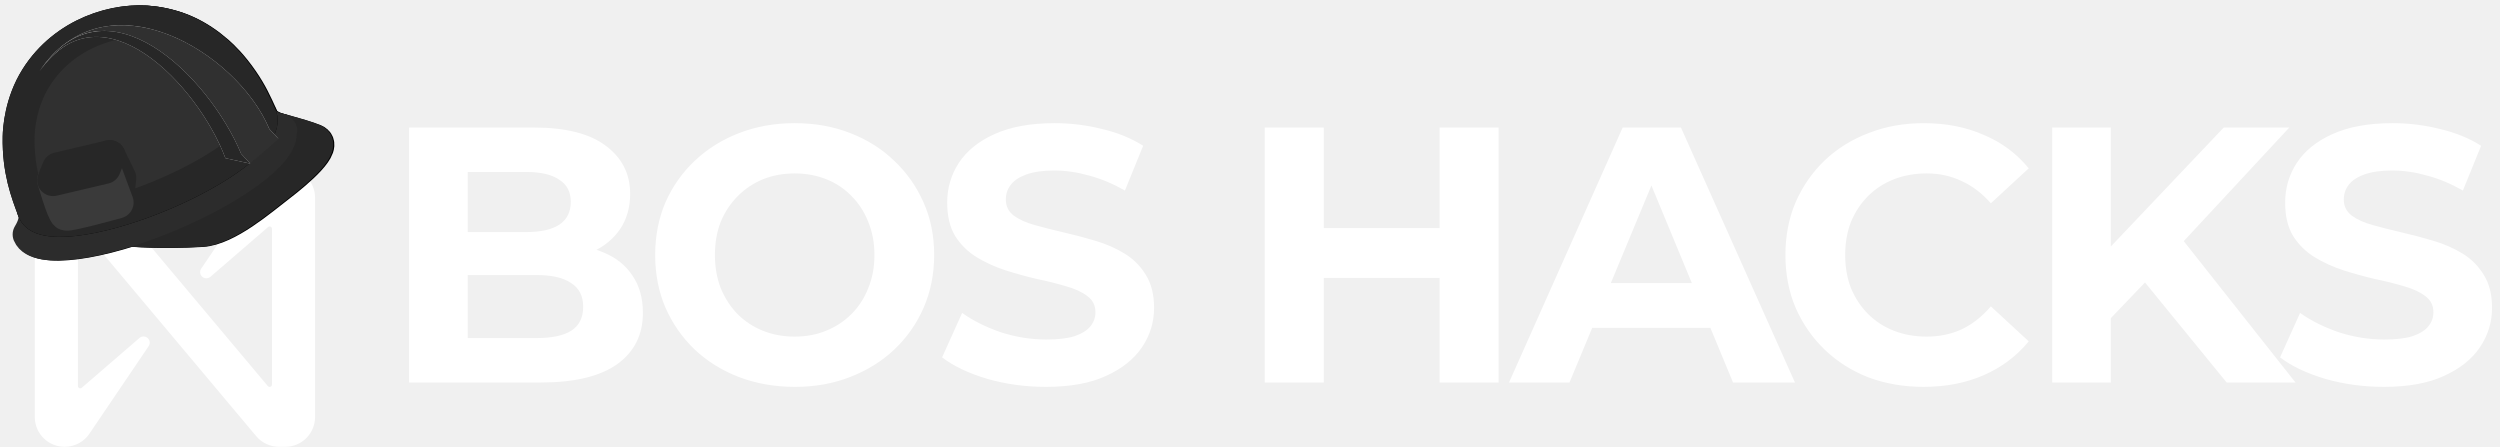
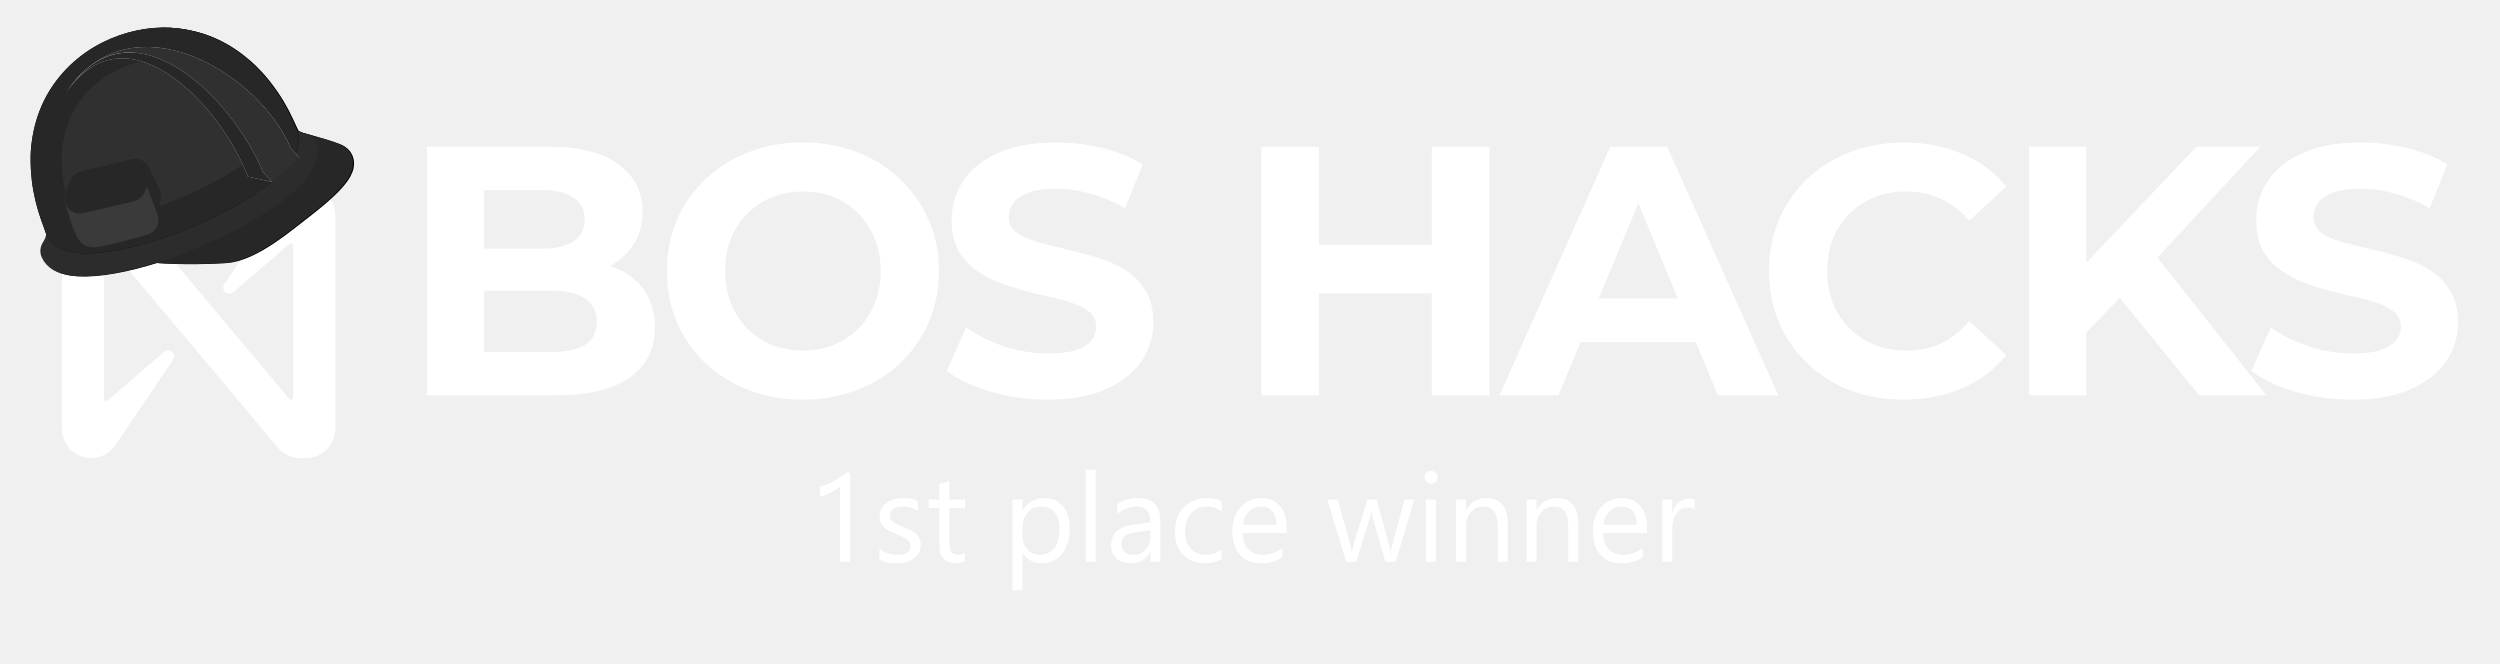
- <svg xmlns="http://www.w3.org/2000/svg" width="235" height="42" viewBox="0 0 235 42" fill="none">
-   <path d="M38.453 35.955V11.988H50.162C53.175 11.988 55.435 12.559 56.941 13.7C58.471 14.841 59.235 16.348 59.235 18.22C59.235 19.475 58.927 20.57 58.311 21.506C57.694 22.419 56.85 23.127 55.777 23.629C54.704 24.131 53.472 24.382 52.079 24.382L52.73 22.979C54.236 22.979 55.572 23.23 56.736 23.732C57.9 24.211 58.801 24.93 59.441 25.889C60.102 26.847 60.433 28.023 60.433 29.415C60.433 31.47 59.623 33.079 58.002 34.243C56.382 35.384 53.997 35.955 50.847 35.955H38.453ZM43.965 31.778H50.436C51.874 31.778 52.958 31.549 53.688 31.093C54.442 30.614 54.818 29.86 54.818 28.833C54.818 27.829 54.442 27.087 53.688 26.608C52.958 26.106 51.874 25.855 50.436 25.855H43.554V21.814H49.477C50.824 21.814 51.851 21.586 52.559 21.13C53.289 20.65 53.654 19.931 53.654 18.973C53.654 18.037 53.289 17.341 52.559 16.884C51.851 16.405 50.824 16.165 49.477 16.165H43.965V31.778ZM74.733 36.366C72.839 36.366 71.081 36.057 69.46 35.441C67.862 34.825 66.47 33.958 65.283 32.839C64.119 31.721 63.206 30.408 62.544 28.902C61.905 27.395 61.586 25.752 61.586 23.971C61.586 22.191 61.905 20.548 62.544 19.041C63.206 17.535 64.13 16.222 65.317 15.104C66.504 13.985 67.897 13.118 69.495 12.502C71.092 11.885 72.827 11.577 74.699 11.577C76.593 11.577 78.328 11.885 79.903 12.502C81.501 13.118 82.882 13.985 84.046 15.104C85.233 16.222 86.157 17.535 86.819 19.041C87.481 20.525 87.812 22.168 87.812 23.971C87.812 25.752 87.481 27.407 86.819 28.936C86.157 30.442 85.233 31.755 84.046 32.873C82.882 33.969 81.501 34.825 79.903 35.441C78.328 36.057 76.605 36.366 74.733 36.366ZM74.699 31.641C75.771 31.641 76.753 31.458 77.643 31.093C78.556 30.728 79.355 30.203 80.04 29.518C80.725 28.833 81.249 28.023 81.615 27.087C82.003 26.151 82.197 25.113 82.197 23.971C82.197 22.83 82.003 21.792 81.615 20.856C81.249 19.92 80.725 19.11 80.04 18.425C79.378 17.74 78.591 17.215 77.677 16.85C76.764 16.485 75.771 16.302 74.699 16.302C73.626 16.302 72.633 16.485 71.72 16.85C70.83 17.215 70.042 17.74 69.358 18.425C68.673 19.11 68.136 19.92 67.748 20.856C67.383 21.792 67.201 22.83 67.201 23.971C67.201 25.09 67.383 26.128 67.748 27.087C68.136 28.023 68.662 28.833 69.323 29.518C70.008 30.203 70.807 30.728 71.72 31.093C72.633 31.458 73.626 31.641 74.699 31.641ZM98.314 36.366C96.397 36.366 94.56 36.115 92.802 35.612C91.044 35.087 89.629 34.414 88.557 33.592L90.44 29.415C91.466 30.145 92.677 30.75 94.068 31.23C95.484 31.686 96.91 31.915 98.349 31.915C99.444 31.915 100.323 31.812 100.985 31.607C101.67 31.378 102.172 31.07 102.491 30.682C102.811 30.294 102.971 29.849 102.971 29.347C102.971 28.708 102.719 28.206 102.218 27.84C101.716 27.452 101.053 27.144 100.232 26.916C99.41 26.665 98.497 26.437 97.493 26.231C96.511 26.003 95.519 25.729 94.514 25.409C93.532 25.09 92.631 24.679 91.809 24.177C90.988 23.675 90.314 23.013 89.789 22.191C89.287 21.369 89.036 20.319 89.036 19.041C89.036 17.672 89.401 16.428 90.132 15.309C90.885 14.168 92.003 13.266 93.487 12.604C94.993 11.92 96.877 11.577 99.136 11.577C100.643 11.577 102.126 11.76 103.587 12.125C105.048 12.467 106.338 12.992 107.456 13.7L105.744 17.911C104.626 17.272 103.507 16.804 102.388 16.508C101.27 16.188 100.174 16.028 99.102 16.028C98.029 16.028 97.15 16.154 96.466 16.405C95.781 16.656 95.29 16.987 94.994 17.398C94.696 17.786 94.548 18.242 94.548 18.767C94.548 19.384 94.799 19.886 95.302 20.274C95.804 20.639 96.466 20.936 97.287 21.164C98.109 21.392 99.01 21.62 99.992 21.849C100.996 22.077 101.989 22.339 102.971 22.636C103.975 22.933 104.888 23.332 105.71 23.834C106.532 24.337 107.193 24.999 107.696 25.82C108.221 26.642 108.483 27.68 108.483 28.936C108.483 30.282 108.107 31.515 107.353 32.634C106.6 33.752 105.47 34.654 103.963 35.338C102.48 36.023 100.597 36.366 98.314 36.366Z" fill="white" />
-   <path d="M135.323 11.988H140.869V35.955H135.323V11.988ZM124.435 35.955H118.888V11.988H124.435V35.955ZM135.734 26.128H124.024V21.438H135.734V26.128ZM141.848 35.955L152.531 11.988H158.009L168.726 35.955H162.905L154.14 14.796H156.332L147.532 35.955H141.848ZM147.19 30.819L148.662 26.608H160.987L162.494 30.819H147.19ZM180.807 36.366C178.957 36.366 177.235 36.069 175.637 35.475C174.062 34.859 172.692 33.992 171.528 32.873C170.364 31.755 169.451 30.442 168.789 28.936C168.15 27.429 167.83 25.775 167.83 23.971C167.83 22.168 168.15 20.513 168.789 19.007C169.451 17.5 170.364 16.188 171.528 15.069C172.715 13.951 174.095 13.095 175.67 12.502C177.246 11.885 178.969 11.577 180.84 11.577C182.918 11.577 184.79 11.943 186.456 12.673C188.145 13.38 189.56 14.43 190.701 15.823L187.14 19.11C186.319 18.174 185.406 17.478 184.401 17.021C183.397 16.542 182.301 16.302 181.115 16.302C179.997 16.302 178.969 16.485 178.033 16.85C177.098 17.215 176.287 17.74 175.602 18.425C174.918 19.11 174.381 19.92 173.993 20.856C173.628 21.792 173.446 22.83 173.446 23.971C173.446 25.113 173.628 26.151 173.993 27.087C174.381 28.023 174.918 28.833 175.602 29.518C176.287 30.203 177.098 30.728 178.033 31.093C178.969 31.458 179.997 31.641 181.115 31.641C182.301 31.641 183.397 31.412 184.401 30.956C185.406 30.477 186.319 29.758 187.14 28.799L190.701 32.086C189.56 33.478 188.145 34.54 186.456 35.27C184.79 36 182.907 36.366 180.807 36.366ZM197.871 30.477L197.563 24.074L209.032 11.988H215.195L204.855 23.116L201.773 26.402L197.871 30.477ZM192.906 35.955V11.988H198.418V35.955H192.906ZM209.306 35.955L200.781 25.512L204.41 21.575L215.777 35.955H209.306ZM224.083 36.366C222.166 36.366 220.328 36.115 218.571 35.612C216.813 35.087 215.398 34.414 214.325 33.592L216.208 29.415C217.236 30.145 218.445 30.75 219.838 31.23C221.252 31.686 222.68 31.915 224.117 31.915C225.213 31.915 226.091 31.812 226.754 31.607C227.438 31.378 227.94 31.07 228.26 30.682C228.579 30.294 228.739 29.849 228.739 29.347C228.739 28.708 228.488 28.206 227.986 27.84C227.484 27.452 226.822 27.144 226 26.916C225.179 26.665 224.266 26.437 223.261 26.231C222.279 26.003 221.287 25.729 220.283 25.409C219.301 25.09 218.399 24.679 217.578 24.177C216.756 23.675 216.082 23.013 215.558 22.191C215.055 21.369 214.805 20.319 214.805 19.041C214.805 17.672 215.17 16.428 215.9 15.309C216.653 14.168 217.771 13.266 219.255 12.604C220.762 11.92 222.645 11.577 224.905 11.577C226.411 11.577 227.895 11.76 229.355 12.125C230.816 12.467 232.106 12.992 233.224 13.7L231.513 17.911C230.394 17.272 229.276 16.804 228.158 16.508C227.039 16.188 225.944 16.028 224.871 16.028C223.798 16.028 222.918 16.154 222.234 16.405C221.549 16.656 221.059 16.987 220.762 17.398C220.465 17.786 220.317 18.242 220.317 18.767C220.317 19.384 220.568 19.886 221.07 20.274C221.572 20.639 222.234 20.936 223.056 21.164C223.877 21.392 224.779 21.62 225.76 21.849C226.765 22.077 227.758 22.339 228.739 22.636C229.743 22.933 230.657 23.332 231.478 23.834C232.3 24.337 232.962 24.999 233.464 25.82C233.989 26.642 234.252 27.68 234.252 28.936C234.252 30.282 233.875 31.515 233.121 32.634C232.369 33.752 231.238 34.654 229.733 35.338C228.249 36.023 226.365 36.366 224.083 36.366Z" fill="white" />
-   <path d="M26.809 15.79C25.833 15.79 24.927 16.293 24.416 17.12L18.91 25.255C18.73 25.523 18.803 25.884 19.073 26.062C19.291 26.207 19.58 26.189 19.779 26.019L25.199 21.342C25.289 21.261 25.428 21.269 25.509 21.359C25.546 21.4 25.565 21.453 25.565 21.508V36.152C25.565 36.273 25.467 36.37 25.346 36.37C25.28 36.37 25.219 36.342 25.177 36.292L8.793 16.779C8.259 16.152 7.476 15.79 6.651 15.79H6.078C4.528 15.79 3.272 17.04 3.272 18.582V39.208C3.272 40.75 4.528 42 6.078 42C7.054 42 7.96 41.497 8.471 40.669L13.977 32.535C14.157 32.267 14.084 31.906 13.815 31.727C13.596 31.582 13.307 31.6 13.108 31.771L7.688 36.448C7.598 36.529 7.459 36.521 7.378 36.431C7.341 36.39 7.322 36.337 7.323 36.282V21.634C7.323 21.513 7.421 21.416 7.542 21.416C7.607 21.416 7.669 21.444 7.711 21.494L24.093 41.011C24.627 41.638 25.41 41.999 26.235 42H26.808C28.357 42.001 29.614 40.752 29.616 39.209V18.582C29.616 17.04 28.359 15.79 26.809 15.79Z" fill="white" />
-   <path d="M12.267 21.682C12.267 21.682 15.028 21.956 18.988 21.716C21.381 21.573 24.577 18.797 26.295 17.479C28.015 16.159 30.914 13.703 29.599 13.162C28.285 12.622 24.794 11.758 24.794 11.758C24.794 11.758 29.082 14.89 12.267 21.682Z" fill="white" stroke="black" stroke-width="3" stroke-linejoin="round" />
-   <path d="M26.429 12.192C27.166 13.96 22.475 17.602 15.95 20.325C9.425 23.048 3.538 23.822 2.8 22.053C3.749 20.499 3.206 19.75 3.206 19.75L24.561 10.838C24.561 10.838 24.718 11.748 26.429 12.192Z" fill="white" stroke="black" stroke-width="3" stroke-linejoin="round" />
-   <path d="M1.862 12.879C1.875 12.166 2.03 9.657 3.499 7.324C6.16 3.089 11.05 1.645 14.466 2.094C16.776 2.399 18.637 3.258 20.505 4.88C20.961 5.277 21.868 6.15 22.82 7.543C23.646 8.752 24.021 9.575 24.643 10.942C25.126 12.1 23.363 14.062 19.789 16.15C14.787 19.071 8.127 21.127 4.915 20.742C3.996 20.632 3.459 20.331 3.278 19.895C2.586 18.082 1.806 16.026 1.862 12.879Z" fill="white" />
-   <path d="M1.862 12.879C1.875 12.166 2.03 9.657 3.499 7.324C6.16 3.089 11.05 1.645 14.466 2.094C16.776 2.399 18.637 3.258 20.505 4.88C20.961 5.277 21.868 6.15 22.82 7.543C23.646 8.752 24.021 9.575 24.643 10.942C25.126 12.1 23.363 14.062 19.789 16.15C14.787 19.071 8.127 21.127 4.915 20.742C3.996 20.632 3.459 20.331 3.278 19.895C2.586 18.082 1.806 16.026 1.862 12.879Z" fill="#74FC00" stroke="black" stroke-width="3" stroke-linejoin="round" />
-   <path d="M12.158 21.666C12.158 21.666 14.92 21.937 18.88 21.7C21.271 21.555 24.468 18.781 26.185 17.462C27.906 16.143 30.805 13.686 29.49 13.144C28.175 12.604 24.686 11.74 24.686 11.74C24.686 11.74 28.973 14.873 12.158 21.666Z" fill="#272727" stroke="#272727" stroke-width="3" stroke-linejoin="round" />
-   <path d="M26.317 12.177C27.055 13.945 22.365 17.584 15.838 20.308C9.313 23.031 3.426 23.806 2.688 22.038C3.638 20.483 3.093 19.735 3.093 19.735L24.45 10.822C24.45 10.822 24.728 11.845 26.437 12.289L26.317 12.177Z" fill="#2C2C2C" stroke="#2C2C2C" stroke-width="3" stroke-linejoin="round" />
-   <path d="M1.751 12.863C1.764 12.151 1.919 9.642 3.387 7.308C6.048 3.074 10.937 1.63 14.354 2.078C16.665 2.383 18.526 3.242 20.393 4.863C20.849 5.259 21.756 6.132 22.708 7.527C23.533 8.735 23.908 9.559 24.53 10.924C25.013 12.082 23.25 14.046 19.675 16.133C14.674 19.055 8.014 21.108 4.802 20.723C3.883 20.613 3.346 20.314 3.165 19.877C2.476 18.066 1.696 16.01 1.751 12.863Z" fill="#FFD520" />
-   <path d="M1.751 12.863C1.764 12.151 1.919 9.642 3.387 7.308C6.048 3.074 10.937 1.63 14.354 2.078C16.665 2.383 18.526 3.242 20.393 4.863C20.849 5.259 21.756 6.132 22.708 7.527C23.533 8.735 23.908 9.559 24.53 10.924C25.013 12.082 23.25 14.046 19.675 16.133C14.674 19.055 8.014 21.108 4.802 20.723C3.883 20.613 3.346 20.314 3.165 19.877C2.476 18.066 1.696 16.01 1.751 12.863Z" stroke="black" stroke-width="3" stroke-linejoin="round" />
-   <path d="M1.751 12.863C1.764 12.151 1.919 9.642 3.387 7.308C6.048 3.074 10.937 1.63 14.354 2.078C16.665 2.383 18.526 3.242 20.393 4.863C20.849 5.259 21.756 6.132 22.708 7.527C23.533 8.735 23.908 9.559 24.53 10.924C25.013 12.082 23.25 14.046 19.675 16.133C14.674 19.055 8.014 21.108 4.802 20.723C3.883 20.613 3.346 20.314 3.165 19.877C2.476 18.066 1.696 16.01 1.751 12.863Z" fill="#303030" stroke="#272727" stroke-width="3" stroke-linejoin="round" />
-   <path d="M3.712 6.703C9.535 -1.668 21.925 5.362 24.458 12.14L25.32 12.13C22.284 4.857 9.929 -2.575 3.712 6.703Z" fill="#CCCCCC" />
-   <path d="M26.177 13.054L25.319 12.13L24.456 12.14L26.177 13.054Z" fill="#CCCCCC" />
-   <path d="M22.669 14.459C19.921 7.876 11.713 -0.741 5.571 4.557C12.122 -1.209 22.561 5.524 25.318 12.129L26.176 13.054L23.525 15.382L22.669 14.459Z" fill="#303030" />
-   <path d="M22.67 14.458L23.528 15.383L21.189 14.87C18.657 8.091 9.537 -1.668 3.712 6.701C9.929 -2.575 19.634 7.184 22.67 14.458Z" fill="#CCCCCC" />
-   <path d="M22.67 14.458L23.528 15.383L21.189 14.87C18.657 8.091 9.537 -1.668 3.712 6.701C9.929 -2.575 19.634 7.184 22.67 14.458Z" fill="#272727" />
-   <path d="M10.311 14.668L9.854 15.786L11.06 19.036L11.315 16.735L10.311 14.668Z" fill="#272727" stroke="#272727" stroke-width="3" stroke-linecap="round" stroke-linejoin="round" />
-   <path d="M5.228 16.347L4.987 16.932L6.195 20.182L6.072 18.038L5.228 16.347Z" fill="black" />
-   <path d="M11.059 19.035C11.059 19.035 6.504 20.306 6.196 20.179C5.888 20.055 4.988 16.93 4.988 16.93L9.852 15.783L11.059 19.035Z" fill="#3A3A3A" stroke="#3A3A3A" stroke-width="3" stroke-linecap="round" stroke-linejoin="round" />
-   <path d="M4.989 16.933L5.449 15.815L10.312 14.669L9.854 15.787L4.989 16.933Z" fill="#272727" stroke="#272727" stroke-width="3" stroke-linecap="round" stroke-linejoin="round" />
+ <svg xmlns="http://www.w3.org/2000/svg" width="241" height="64" viewBox="0 0 241 64" fill="none">
+   <path d="M41.156 38.111V14.144H52.866C55.879 14.144 58.138 14.715 59.645 15.856C61.174 16.997 61.939 18.504 61.939 20.376C61.939 21.631 61.63 22.727 61.014 23.663C60.398 24.576 59.553 25.283 58.481 25.785C57.408 26.287 56.175 26.538 54.783 26.538L55.434 25.135C56.94 25.135 58.275 25.386 59.439 25.888C60.603 26.367 61.505 27.086 62.144 28.045C62.806 29.004 63.137 30.179 63.137 31.572C63.137 33.626 62.327 35.235 60.706 36.399C59.086 37.54 56.7 38.111 53.55 38.111H41.156ZM46.669 33.934H53.14C54.578 33.934 55.662 33.706 56.392 33.249C57.145 32.77 57.522 32.017 57.522 30.989C57.522 29.985 57.145 29.243 56.392 28.764C55.662 28.262 54.578 28.011 53.14 28.011H46.258V23.971H52.181C53.527 23.971 54.555 23.742 55.262 23.286C55.993 22.806 56.358 22.088 56.358 21.129C56.358 20.193 55.993 19.497 55.262 19.04C54.555 18.561 53.527 18.321 52.181 18.321H46.669V33.934ZM77.436 38.522C75.542 38.522 73.784 38.214 72.164 37.597C70.566 36.981 69.174 36.114 67.987 34.995C66.823 33.877 65.91 32.564 65.248 31.058C64.609 29.551 64.289 27.908 64.289 26.128C64.289 24.347 64.609 22.704 65.248 21.197C65.91 19.691 66.834 18.378 68.021 17.26C69.208 16.142 70.6 15.274 72.198 14.658C73.796 14.042 75.531 13.733 77.402 13.733C79.297 13.733 81.031 14.042 82.606 14.658C84.204 15.274 85.585 16.142 86.749 17.26C87.936 18.378 88.861 19.691 89.523 21.197C90.184 22.681 90.515 24.325 90.515 26.128C90.515 27.908 90.184 29.563 89.523 31.092C88.861 32.599 87.936 33.911 86.749 35.029C85.585 36.125 84.204 36.981 82.606 37.597C81.031 38.214 79.308 38.522 77.436 38.522ZM77.402 33.797C78.475 33.797 79.457 33.614 80.347 33.249C81.26 32.884 82.059 32.359 82.743 31.674C83.428 30.989 83.953 30.179 84.318 29.243C84.706 28.308 84.9 27.269 84.9 26.128C84.9 24.986 84.706 23.948 84.318 23.012C83.953 22.076 83.428 21.266 82.743 20.581C82.082 19.896 81.294 19.371 80.381 19.006C79.468 18.641 78.475 18.458 77.402 18.458C76.33 18.458 75.337 18.641 74.424 19.006C73.533 19.371 72.746 19.896 72.061 20.581C71.376 21.266 70.84 22.076 70.452 23.012C70.087 23.948 69.904 24.986 69.904 26.128C69.904 27.246 70.087 28.285 70.452 29.243C70.84 30.179 71.365 30.989 72.027 31.674C72.712 32.359 73.51 32.884 74.424 33.249C75.337 33.614 76.33 33.797 77.402 33.797ZM101.018 38.522C99.1 38.522 97.263 38.271 95.506 37.769C93.748 37.244 92.333 36.57 91.26 35.749L93.143 31.572C94.17 32.302 95.38 32.907 96.772 33.386C98.188 33.843 99.614 34.071 101.052 34.071C102.147 34.071 103.027 33.968 103.689 33.763C104.373 33.534 104.876 33.226 105.195 32.838C105.514 32.45 105.675 32.005 105.675 31.503C105.675 30.864 105.423 30.362 104.921 29.997C104.419 29.608 103.757 29.3 102.935 29.072C102.114 28.821 101.2 28.593 100.196 28.387C99.215 28.159 98.222 27.885 97.217 27.566C96.236 27.246 95.334 26.835 94.513 26.333C93.691 25.831 93.017 25.169 92.493 24.347C91.99 23.526 91.74 22.476 91.74 21.197C91.74 19.828 92.105 18.584 92.835 17.465C93.588 16.324 94.707 15.423 96.19 14.761C97.697 14.076 99.58 13.733 101.839 13.733C103.346 13.733 104.83 13.916 106.291 14.281C107.751 14.624 109.041 15.149 110.159 15.856L108.447 20.067C107.329 19.428 106.211 18.96 105.092 18.664C103.974 18.344 102.878 18.184 101.806 18.184C100.733 18.184 99.854 18.31 99.169 18.561C98.484 18.812 97.994 19.143 97.697 19.554C97.4 19.942 97.252 20.398 97.252 20.924C97.252 21.54 97.502 22.042 98.005 22.43C98.507 22.795 99.169 23.092 99.991 23.32C100.812 23.548 101.714 23.777 102.695 24.005C103.699 24.233 104.693 24.496 105.675 24.792C106.678 25.089 107.592 25.488 108.414 25.991C109.235 26.493 109.896 27.155 110.399 27.977C110.924 28.798 111.186 29.837 111.186 31.092C111.186 32.439 110.81 33.671 110.057 34.79C109.303 35.908 108.174 36.81 106.667 37.495C105.184 38.179 103.3 38.522 101.018 38.522Z" fill="white" />
+   <path d="M138.026 14.144H143.573V38.111H138.026V14.144ZM127.138 38.111H121.592V14.144H127.138V38.111ZM138.437 28.285H126.727V23.594H138.437V28.285ZM144.552 38.111L155.235 14.144H160.713L171.429 38.111H165.608L156.843 16.952H159.035L150.235 38.111H144.552ZM149.894 32.975L151.366 28.764H163.691L165.198 32.975H149.894ZM183.511 38.522C181.661 38.522 179.938 38.225 178.34 37.632C176.765 37.015 175.396 36.148 174.232 35.029C173.068 33.911 172.155 32.599 171.493 31.092C170.853 29.586 170.534 27.931 170.534 26.128C170.534 24.325 170.853 22.67 171.493 21.163C172.155 19.657 173.068 18.344 174.232 17.226C175.419 16.107 176.799 15.251 178.374 14.658C179.95 14.042 181.673 13.733 183.544 13.733C185.622 13.733 187.493 14.099 189.16 14.829C190.849 15.537 192.263 16.587 193.405 17.979L189.844 21.266C189.022 20.33 188.11 19.634 187.105 19.177C186.101 18.698 185.005 18.458 183.819 18.458C182.701 18.458 181.673 18.641 180.737 19.006C179.801 19.371 178.991 19.896 178.306 20.581C177.622 21.266 177.085 22.076 176.696 23.012C176.332 23.948 176.149 24.986 176.149 26.128C176.149 27.269 176.332 28.308 176.696 29.243C177.085 30.179 177.622 30.989 178.306 31.674C178.991 32.359 179.801 32.884 180.737 33.249C181.673 33.614 182.701 33.797 183.819 33.797C185.005 33.797 186.101 33.569 187.105 33.112C188.11 32.633 189.022 31.914 189.844 30.955L193.405 34.242C192.263 35.635 190.849 36.696 189.16 37.426C187.493 38.157 185.61 38.522 183.511 38.522ZM200.575 32.633L200.267 26.23L211.736 14.144H217.899L207.559 25.272L204.477 28.559L200.575 32.633ZM195.61 38.111V14.144H201.122V38.111H195.61ZM212.01 38.111L203.485 27.668L207.113 23.731L218.481 38.111H212.01ZM226.786 38.522C224.87 38.522 223.032 38.271 221.274 37.769C219.516 37.244 218.102 36.57 217.029 35.749L218.912 31.572C219.939 32.302 221.149 32.907 222.541 33.386C223.956 33.843 225.383 34.071 226.821 34.071C227.917 34.071 228.795 33.968 229.457 33.763C230.142 33.534 230.643 33.226 230.964 32.838C231.283 32.45 231.443 32.005 231.443 31.503C231.443 30.864 231.191 30.362 230.69 29.997C230.188 29.608 229.525 29.3 228.704 29.072C227.882 28.821 226.97 28.593 225.965 28.387C224.983 28.159 223.991 27.885 222.987 27.566C222.005 27.246 221.103 26.835 220.281 26.333C219.46 25.831 218.786 25.169 218.262 24.347C217.759 23.526 217.508 22.476 217.508 21.197C217.508 19.828 217.873 18.584 218.604 17.465C219.357 16.324 220.475 15.423 221.959 14.761C223.466 14.076 225.349 13.733 227.609 13.733C229.115 13.733 230.598 13.916 232.059 14.281C233.52 14.624 234.81 15.149 235.928 15.856L234.217 20.067C233.098 19.428 231.979 18.96 230.861 18.664C229.742 18.344 228.647 18.184 227.574 18.184C226.501 18.184 225.622 18.31 224.938 18.561C224.253 18.812 223.762 19.143 223.466 19.554C223.169 19.942 223.02 20.398 223.02 20.924C223.02 21.54 223.272 22.042 223.774 22.43C224.276 22.795 224.938 23.092 225.759 23.32C226.581 23.548 227.483 23.777 228.464 24.005C229.469 24.233 230.461 24.496 231.443 24.792C232.447 25.089 233.361 25.488 234.182 25.991C235.004 26.493 235.666 27.155 236.168 27.977C236.693 28.798 236.956 29.837 236.956 31.092C236.956 32.439 236.579 33.671 235.825 34.79C235.073 35.908 233.942 36.81 232.436 37.495C230.953 38.179 229.069 38.522 226.786 38.522Z" fill="white" />
+   <path d="M29.513 17.946C28.537 17.946 27.631 18.449 27.12 19.277L21.613 27.411C21.434 27.679 21.507 28.04 21.776 28.219C21.995 28.364 22.284 28.346 22.483 28.175L27.903 23.498C27.993 23.417 28.132 23.425 28.213 23.515C28.25 23.556 28.269 23.609 28.269 23.664V38.309C28.269 38.43 28.171 38.527 28.049 38.527C27.984 38.527 27.922 38.498 27.881 38.448L11.496 18.935C10.963 18.308 10.179 17.947 9.354 17.946H8.782C7.232 17.946 5.976 19.196 5.976 20.738V41.364C5.976 42.906 7.232 44.156 8.782 44.156C9.757 44.156 10.663 43.653 11.175 42.826L16.681 34.691C16.86 34.423 16.788 34.062 16.518 33.883C16.3 33.739 16.011 33.757 15.812 33.927L10.392 38.604C10.302 38.685 10.163 38.677 10.082 38.587C10.045 38.546 10.025 38.493 10.026 38.439V23.79C10.026 23.669 10.124 23.572 10.246 23.572C10.311 23.572 10.373 23.6 10.414 23.65L26.797 43.168C27.33 43.794 28.114 44.156 28.938 44.156H29.511C31.061 44.157 32.318 42.908 32.319 41.366V20.738C32.319 19.196 31.062 17.946 29.513 17.946Z" fill="white" />
+   <path d="M14.97 23.838C14.97 23.838 17.732 24.112 21.692 23.872C24.084 23.729 27.281 20.953 28.999 19.635C30.719 18.315 33.617 15.859 32.303 15.319C30.989 14.778 27.497 13.914 27.497 13.914C27.497 13.914 31.786 17.046 14.97 23.838Z" fill="white" stroke="black" stroke-width="3" stroke-linejoin="round" />
+   <path d="M29.132 14.348C29.87 16.116 25.179 19.758 18.653 22.481C12.128 25.204 6.241 25.978 5.503 24.21C6.453 22.655 5.909 21.906 5.909 21.906L27.265 12.994C27.265 12.994 27.422 13.904 29.132 14.348Z" fill="white" stroke="black" stroke-width="3" stroke-linejoin="round" />
+   <path d="M4.566 15.036C4.579 14.323 4.733 11.814 6.202 9.48C8.864 5.246 13.753 3.801 17.169 4.25C19.479 4.556 21.341 5.415 23.209 7.037C23.665 7.433 24.571 8.307 25.524 9.7C26.35 10.908 26.724 11.732 27.347 13.099C27.83 14.256 26.066 16.218 22.493 18.306C17.491 21.227 10.831 23.283 7.619 22.898C6.7 22.788 6.162 22.487 5.982 22.051C5.289 20.238 4.509 18.183 4.566 15.036Z" fill="white" />
+   <path d="M4.566 15.036C4.579 14.323 4.733 11.814 6.202 9.48C8.864 5.246 13.753 3.801 17.169 4.25C19.479 4.556 21.341 5.415 23.209 7.037C23.665 7.433 24.571 8.307 25.524 9.7C26.35 10.908 26.724 11.732 27.347 13.099C27.83 14.256 26.066 16.218 22.493 18.306C17.491 21.227 10.831 23.283 7.619 22.898C6.7 22.788 6.162 22.487 5.982 22.051C5.289 20.238 4.509 18.183 4.566 15.036Z" fill="#74FC00" stroke="black" stroke-width="3" stroke-linejoin="round" />
+   <path d="M14.862 23.822C14.862 23.822 17.623 24.094 21.583 23.856C23.974 23.712 27.171 20.937 28.889 19.618C30.609 18.299 33.508 15.843 32.193 15.3C30.879 14.761 27.39 13.897 27.39 13.897C27.39 13.897 31.677 17.03 14.862 23.822Z" fill="#272727" stroke="#272727" stroke-width="3" stroke-linejoin="round" />
+   <path d="M29.02 14.333C29.758 16.101 25.068 19.74 18.542 22.464C12.017 25.187 6.13 25.963 5.392 24.194C6.342 22.639 5.797 21.892 5.797 21.892L27.154 12.979C27.154 12.979 27.431 14.001 29.141 14.446L29.02 14.333Z" fill="#2C2C2C" stroke="#2C2C2C" stroke-width="3" stroke-linejoin="round" />
+   <path d="M4.454 15.02C4.467 14.307 4.623 11.799 6.091 9.464C8.752 5.23 13.641 3.786 17.058 4.235C19.369 4.54 21.23 5.399 23.096 7.019C23.553 7.416 24.46 8.289 25.412 9.683C26.236 10.891 26.611 11.715 27.234 13.08C27.717 14.238 25.953 16.202 22.378 18.289C17.378 21.211 10.717 23.265 7.506 22.88C6.587 22.77 6.049 22.471 5.868 22.033C5.179 20.222 4.399 18.166 4.454 15.02Z" fill="#FFD520" />
+   <path d="M4.454 15.02C4.467 14.307 4.623 11.799 6.091 9.464C8.752 5.23 13.641 3.786 17.058 4.235C19.369 4.54 21.23 5.399 23.096 7.019C23.553 7.416 24.46 8.289 25.412 9.683C26.236 10.891 26.611 11.715 27.234 13.08C27.717 14.238 25.953 16.202 22.378 18.289C17.378 21.211 10.717 23.265 7.506 22.88C6.587 22.77 6.049 22.471 5.868 22.033C5.179 20.222 4.399 18.166 4.454 15.02Z" stroke="black" stroke-width="3" stroke-linejoin="round" />
+   <path d="M4.454 15.02C4.467 14.307 4.623 11.799 6.091 9.464C8.752 5.23 13.641 3.786 17.058 4.235C19.369 4.54 21.23 5.399 23.096 7.019C23.553 7.416 24.46 8.289 25.412 9.683C26.236 10.891 26.611 11.715 27.234 13.08C27.717 14.238 25.953 16.202 22.378 18.289C17.378 21.211 10.717 23.265 7.506 22.88C6.587 22.77 6.049 22.471 5.868 22.033C5.179 20.222 4.399 18.166 4.454 15.02Z" fill="#303030" stroke="#272727" stroke-width="3" stroke-linejoin="round" />
+   <path d="M6.416 8.859C12.239 0.488 24.628 7.518 27.161 14.296L28.024 14.286C24.988 7.013 12.633 -0.418 6.416 8.859Z" fill="#CCCCCC" />
+   <path d="M28.881 15.21L28.023 14.286L27.16 14.296L28.881 15.21Z" fill="#CCCCCC" />
+   <path d="M25.372 16.615C22.625 10.032 14.416 1.416 8.274 6.713C14.825 0.947 25.265 7.681 28.021 14.286L28.88 15.21L26.229 17.538L25.372 16.615Z" fill="#303030" />
+   <path d="M25.373 16.614L26.232 17.539L23.893 17.026C21.361 10.247 12.24 0.488 6.416 8.857C12.633 -0.418 22.337 9.34 25.373 16.614Z" fill="#CCCCCC" />
+   <path d="M25.373 16.614L26.232 17.539L23.893 17.026C21.361 10.247 12.24 0.488 6.416 8.857C12.633 -0.418 22.337 9.34 25.373 16.614Z" fill="#272727" />
+   <path d="M13.015 16.825L12.557 17.942L13.764 21.192L14.018 18.891L13.015 16.825Z" fill="#272727" stroke="#272727" stroke-width="3" stroke-linecap="round" stroke-linejoin="round" />
+   <path d="M7.932 18.503L7.691 19.088L8.899 22.338L8.776 20.194L7.932 18.503Z" fill="black" />
+   <path d="M13.763 21.191C13.763 21.191 9.208 22.462 8.9 22.335C8.592 22.211 7.692 19.086 7.692 19.086L12.556 17.94L13.763 21.191Z" fill="#3A3A3A" stroke="#3A3A3A" stroke-width="3" stroke-linecap="round" stroke-linejoin="round" />
+   <path d="M7.693 19.089L8.152 17.971L13.015 16.825L12.558 17.943L7.693 19.089Z" fill="#272727" stroke="#272727" stroke-width="3" stroke-linecap="round" stroke-linejoin="round" />
+   <path d="M81.946 54.156H80.985V46.897C80.911 46.971 80.801 47.057 80.657 47.154C80.516 47.248 80.356 47.342 80.176 47.435C80.001 47.529 79.813 47.617 79.614 47.699C79.418 47.781 79.227 47.846 79.04 47.893V46.92C79.251 46.861 79.473 46.783 79.707 46.685C79.946 46.584 80.178 46.473 80.405 46.352C80.635 46.227 80.852 46.098 81.055 45.965C81.258 45.828 81.434 45.695 81.582 45.566H81.946V54.156ZM84.782 53.94V52.908C85.305 53.295 85.881 53.488 86.51 53.488C87.354 53.488 87.776 53.207 87.776 52.645C87.776 52.484 87.739 52.35 87.665 52.24C87.594 52.127 87.497 52.027 87.372 51.941C87.251 51.855 87.106 51.779 86.938 51.713C86.774 51.643 86.596 51.57 86.405 51.496C86.139 51.391 85.905 51.285 85.702 51.18C85.502 51.07 85.335 50.949 85.198 50.816C85.065 50.68 84.963 50.525 84.893 50.353C84.827 50.182 84.793 49.98 84.793 49.75C84.793 49.469 84.858 49.221 84.987 49.006C85.116 48.787 85.288 48.605 85.502 48.461C85.717 48.312 85.961 48.201 86.235 48.127C86.512 48.053 86.797 48.016 87.09 48.016C87.61 48.016 88.075 48.105 88.485 48.285V49.258C88.043 48.969 87.536 48.824 86.961 48.824C86.782 48.824 86.62 48.846 86.475 48.889C86.331 48.928 86.206 48.984 86.1 49.059C85.999 49.133 85.918 49.223 85.86 49.328C85.805 49.43 85.778 49.543 85.778 49.668C85.778 49.824 85.805 49.955 85.86 50.06C85.918 50.166 86.002 50.26 86.112 50.342C86.221 50.424 86.354 50.498 86.51 50.565C86.666 50.631 86.844 50.703 87.043 50.781C87.309 50.883 87.547 50.988 87.758 51.098C87.969 51.203 88.149 51.324 88.297 51.461C88.446 51.594 88.559 51.748 88.637 51.924C88.719 52.1 88.76 52.309 88.76 52.551C88.76 52.848 88.694 53.105 88.561 53.324C88.432 53.543 88.258 53.725 88.04 53.869C87.821 54.014 87.569 54.121 87.284 54.191C86.999 54.262 86.7 54.297 86.387 54.297C85.77 54.297 85.235 54.178 84.782 53.94ZM93.026 54.098C92.799 54.223 92.501 54.285 92.129 54.285C91.079 54.285 90.553 53.699 90.553 52.527V48.977H89.522V48.156H90.553V46.691L91.514 46.381V48.156H93.026V48.977H91.514V52.357C91.514 52.76 91.582 53.047 91.719 53.219C91.856 53.391 92.082 53.477 92.399 53.477C92.641 53.477 92.85 53.41 93.026 53.277V54.098ZM98.586 53.289H98.563V56.916H97.602V48.156H98.563V49.211H98.586C99.059 48.414 99.751 48.016 100.661 48.016C101.434 48.016 102.038 48.285 102.471 48.824C102.905 49.359 103.122 50.078 103.122 50.98C103.122 51.984 102.877 52.789 102.389 53.395C101.901 53.996 101.233 54.297 100.385 54.297C99.608 54.297 99.008 53.961 98.586 53.289ZM98.563 50.869V51.707C98.563 52.203 98.723 52.625 99.043 52.973C99.368 53.316 99.778 53.488 100.274 53.488C100.856 53.488 101.311 53.266 101.639 52.82C101.971 52.375 102.137 51.756 102.137 50.963C102.137 50.295 101.983 49.772 101.674 49.393C101.366 49.014 100.948 48.824 100.42 48.824C99.862 48.824 99.413 49.02 99.073 49.41C98.733 49.797 98.563 50.283 98.563 50.869ZM105.618 54.156H104.657V45.273H105.618V54.156ZM111.858 54.156H110.897V53.219H110.874C110.456 53.938 109.84 54.297 109.028 54.297C108.43 54.297 107.961 54.139 107.622 53.822C107.286 53.506 107.118 53.086 107.118 52.562C107.118 51.441 107.778 50.789 109.098 50.605L110.897 50.353C110.897 49.334 110.485 48.824 109.661 48.824C108.938 48.824 108.286 49.07 107.704 49.562V48.578C108.293 48.203 108.973 48.016 109.743 48.016C111.153 48.016 111.858 48.762 111.858 50.254V54.156ZM110.897 51.121L109.45 51.32C109.004 51.383 108.668 51.494 108.442 51.654C108.215 51.81 108.102 52.09 108.102 52.492C108.102 52.785 108.206 53.025 108.413 53.213C108.624 53.397 108.903 53.488 109.25 53.488C109.727 53.488 110.12 53.322 110.428 52.99C110.741 52.654 110.897 52.23 110.897 51.719V51.121ZM117.758 53.881C117.297 54.158 116.75 54.297 116.118 54.297C115.262 54.297 114.571 54.02 114.043 53.465C113.52 52.906 113.258 52.184 113.258 51.297C113.258 50.309 113.542 49.516 114.108 48.918C114.674 48.316 115.43 48.016 116.375 48.016C116.903 48.016 117.368 48.113 117.77 48.309V49.293C117.325 48.98 116.848 48.824 116.34 48.824C115.727 48.824 115.223 49.045 114.829 49.486C114.438 49.924 114.243 50.5 114.243 51.215C114.243 51.918 114.426 52.473 114.793 52.879C115.165 53.285 115.661 53.488 116.282 53.488C116.805 53.488 117.297 53.315 117.758 52.967V53.881ZM124.034 51.397H119.797C119.813 52.065 119.993 52.58 120.336 52.943C120.68 53.307 121.153 53.488 121.754 53.488C122.43 53.488 123.051 53.266 123.618 52.82V53.723C123.09 54.105 122.393 54.297 121.526 54.297C120.678 54.297 120.012 54.025 119.528 53.482C119.043 52.935 118.801 52.168 118.801 51.18C118.801 50.246 119.065 49.486 119.592 48.9C120.124 48.31 120.782 48.016 121.567 48.016C122.352 48.016 122.959 48.27 123.389 48.777C123.819 49.285 124.034 49.99 124.034 50.893V51.397ZM123.049 50.582C123.045 50.027 122.911 49.596 122.645 49.287C122.383 48.978 122.018 48.824 121.549 48.824C121.096 48.824 120.711 48.986 120.395 49.31C120.079 49.635 119.883 50.059 119.809 50.582H123.049ZM136.344 48.156L134.545 54.156H133.549L132.313 49.861C132.266 49.697 132.235 49.512 132.219 49.305H132.196C132.184 49.445 132.143 49.627 132.073 49.85L130.731 54.156H129.77L127.954 48.156H128.961L130.204 52.668C130.243 52.805 130.27 52.984 130.286 53.207H130.333C130.344 53.035 130.379 52.852 130.438 52.656L131.821 48.156H132.7L133.942 52.68C133.981 52.824 134.01 53.004 134.03 53.219H134.077C134.084 53.066 134.118 52.887 134.176 52.68L135.395 48.156H136.344ZM137.95 46.633C137.778 46.633 137.631 46.574 137.51 46.457C137.389 46.34 137.329 46.191 137.329 46.012C137.329 45.832 137.389 45.684 137.51 45.566C137.631 45.445 137.778 45.385 137.95 45.385C138.125 45.385 138.274 45.445 138.395 45.566C138.52 45.684 138.583 45.832 138.583 46.012C138.583 46.184 138.52 46.33 138.395 46.451C138.274 46.572 138.125 46.633 137.95 46.633ZM138.418 54.156H137.458V48.156H138.418V54.156ZM145.344 54.156H144.383V50.734C144.383 49.461 143.918 48.824 142.989 48.824C142.508 48.824 142.11 49.006 141.793 49.369C141.481 49.728 141.325 50.184 141.325 50.734V54.156H140.364V48.156H141.325V49.152H141.348C141.801 48.395 142.458 48.016 143.317 48.016C143.973 48.016 144.475 48.228 144.823 48.654C145.17 49.076 145.344 49.688 145.344 50.488V54.156ZM152.141 54.156H151.18V50.734C151.18 49.461 150.715 48.824 149.786 48.824C149.305 48.824 148.907 49.006 148.59 49.369C148.278 49.728 148.122 50.184 148.122 50.734V54.156H147.161V48.156H148.122V49.152H148.145C148.598 48.395 149.254 48.016 150.114 48.016C150.77 48.016 151.272 48.228 151.62 48.654C151.967 49.076 152.141 49.688 152.141 50.488V54.156ZM158.78 51.397H154.543C154.559 52.065 154.739 52.58 155.083 52.943C155.426 53.307 155.899 53.488 156.5 53.488C157.176 53.488 157.797 53.266 158.364 52.82V53.723C157.836 54.105 157.139 54.297 156.272 54.297C155.424 54.297 154.758 54.025 154.274 53.482C153.79 52.935 153.547 52.168 153.547 51.18C153.547 50.246 153.811 49.486 154.338 48.9C154.87 48.31 155.528 48.016 156.313 48.016C157.098 48.016 157.706 48.27 158.135 48.777C158.565 49.285 158.78 49.99 158.78 50.893V51.397ZM157.795 50.582C157.792 50.027 157.657 49.596 157.391 49.287C157.129 48.978 156.764 48.824 156.295 48.824C155.842 48.824 155.458 48.986 155.141 49.31C154.825 49.635 154.629 50.059 154.555 50.582H157.795ZM163.368 49.129C163.2 49 162.958 48.935 162.641 48.935C162.231 48.935 161.887 49.129 161.61 49.516C161.336 49.902 161.2 50.43 161.2 51.098V54.156H160.239V48.156H161.2V49.393H161.223C161.36 48.971 161.569 48.643 161.85 48.408C162.131 48.17 162.446 48.051 162.793 48.051C163.043 48.051 163.235 48.078 163.368 48.133V49.129Z" fill="white" />
</svg>
